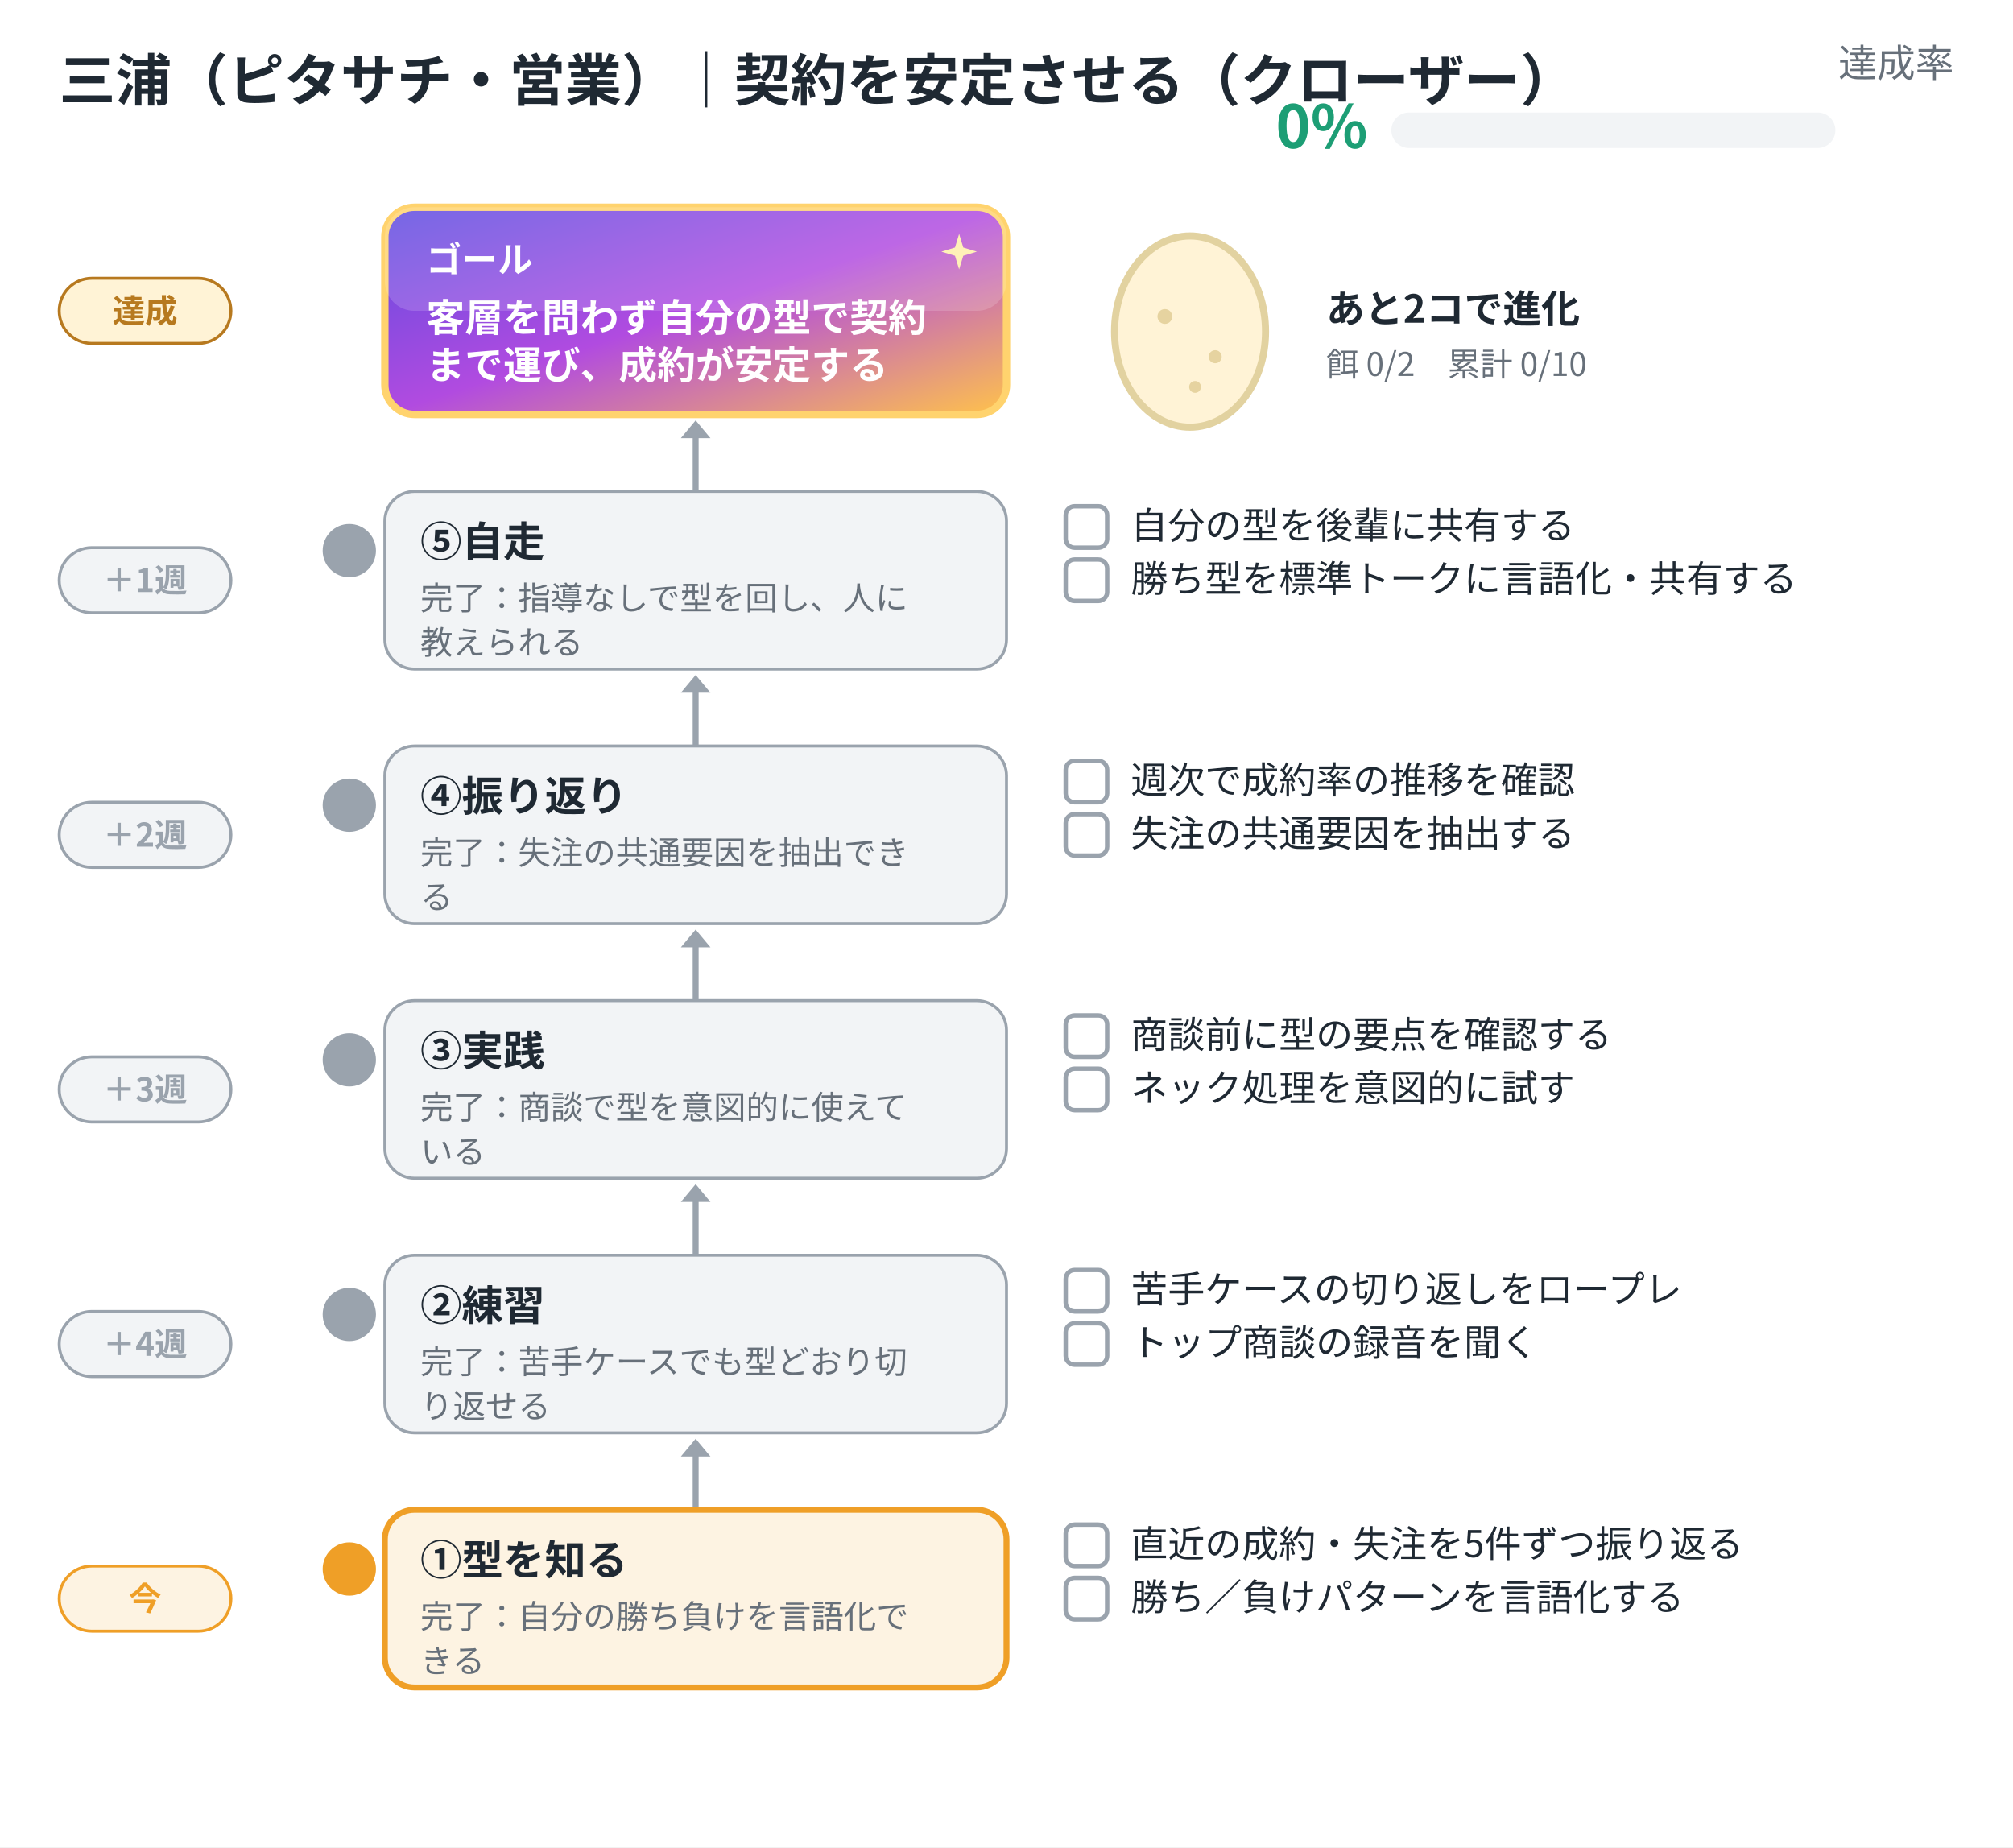
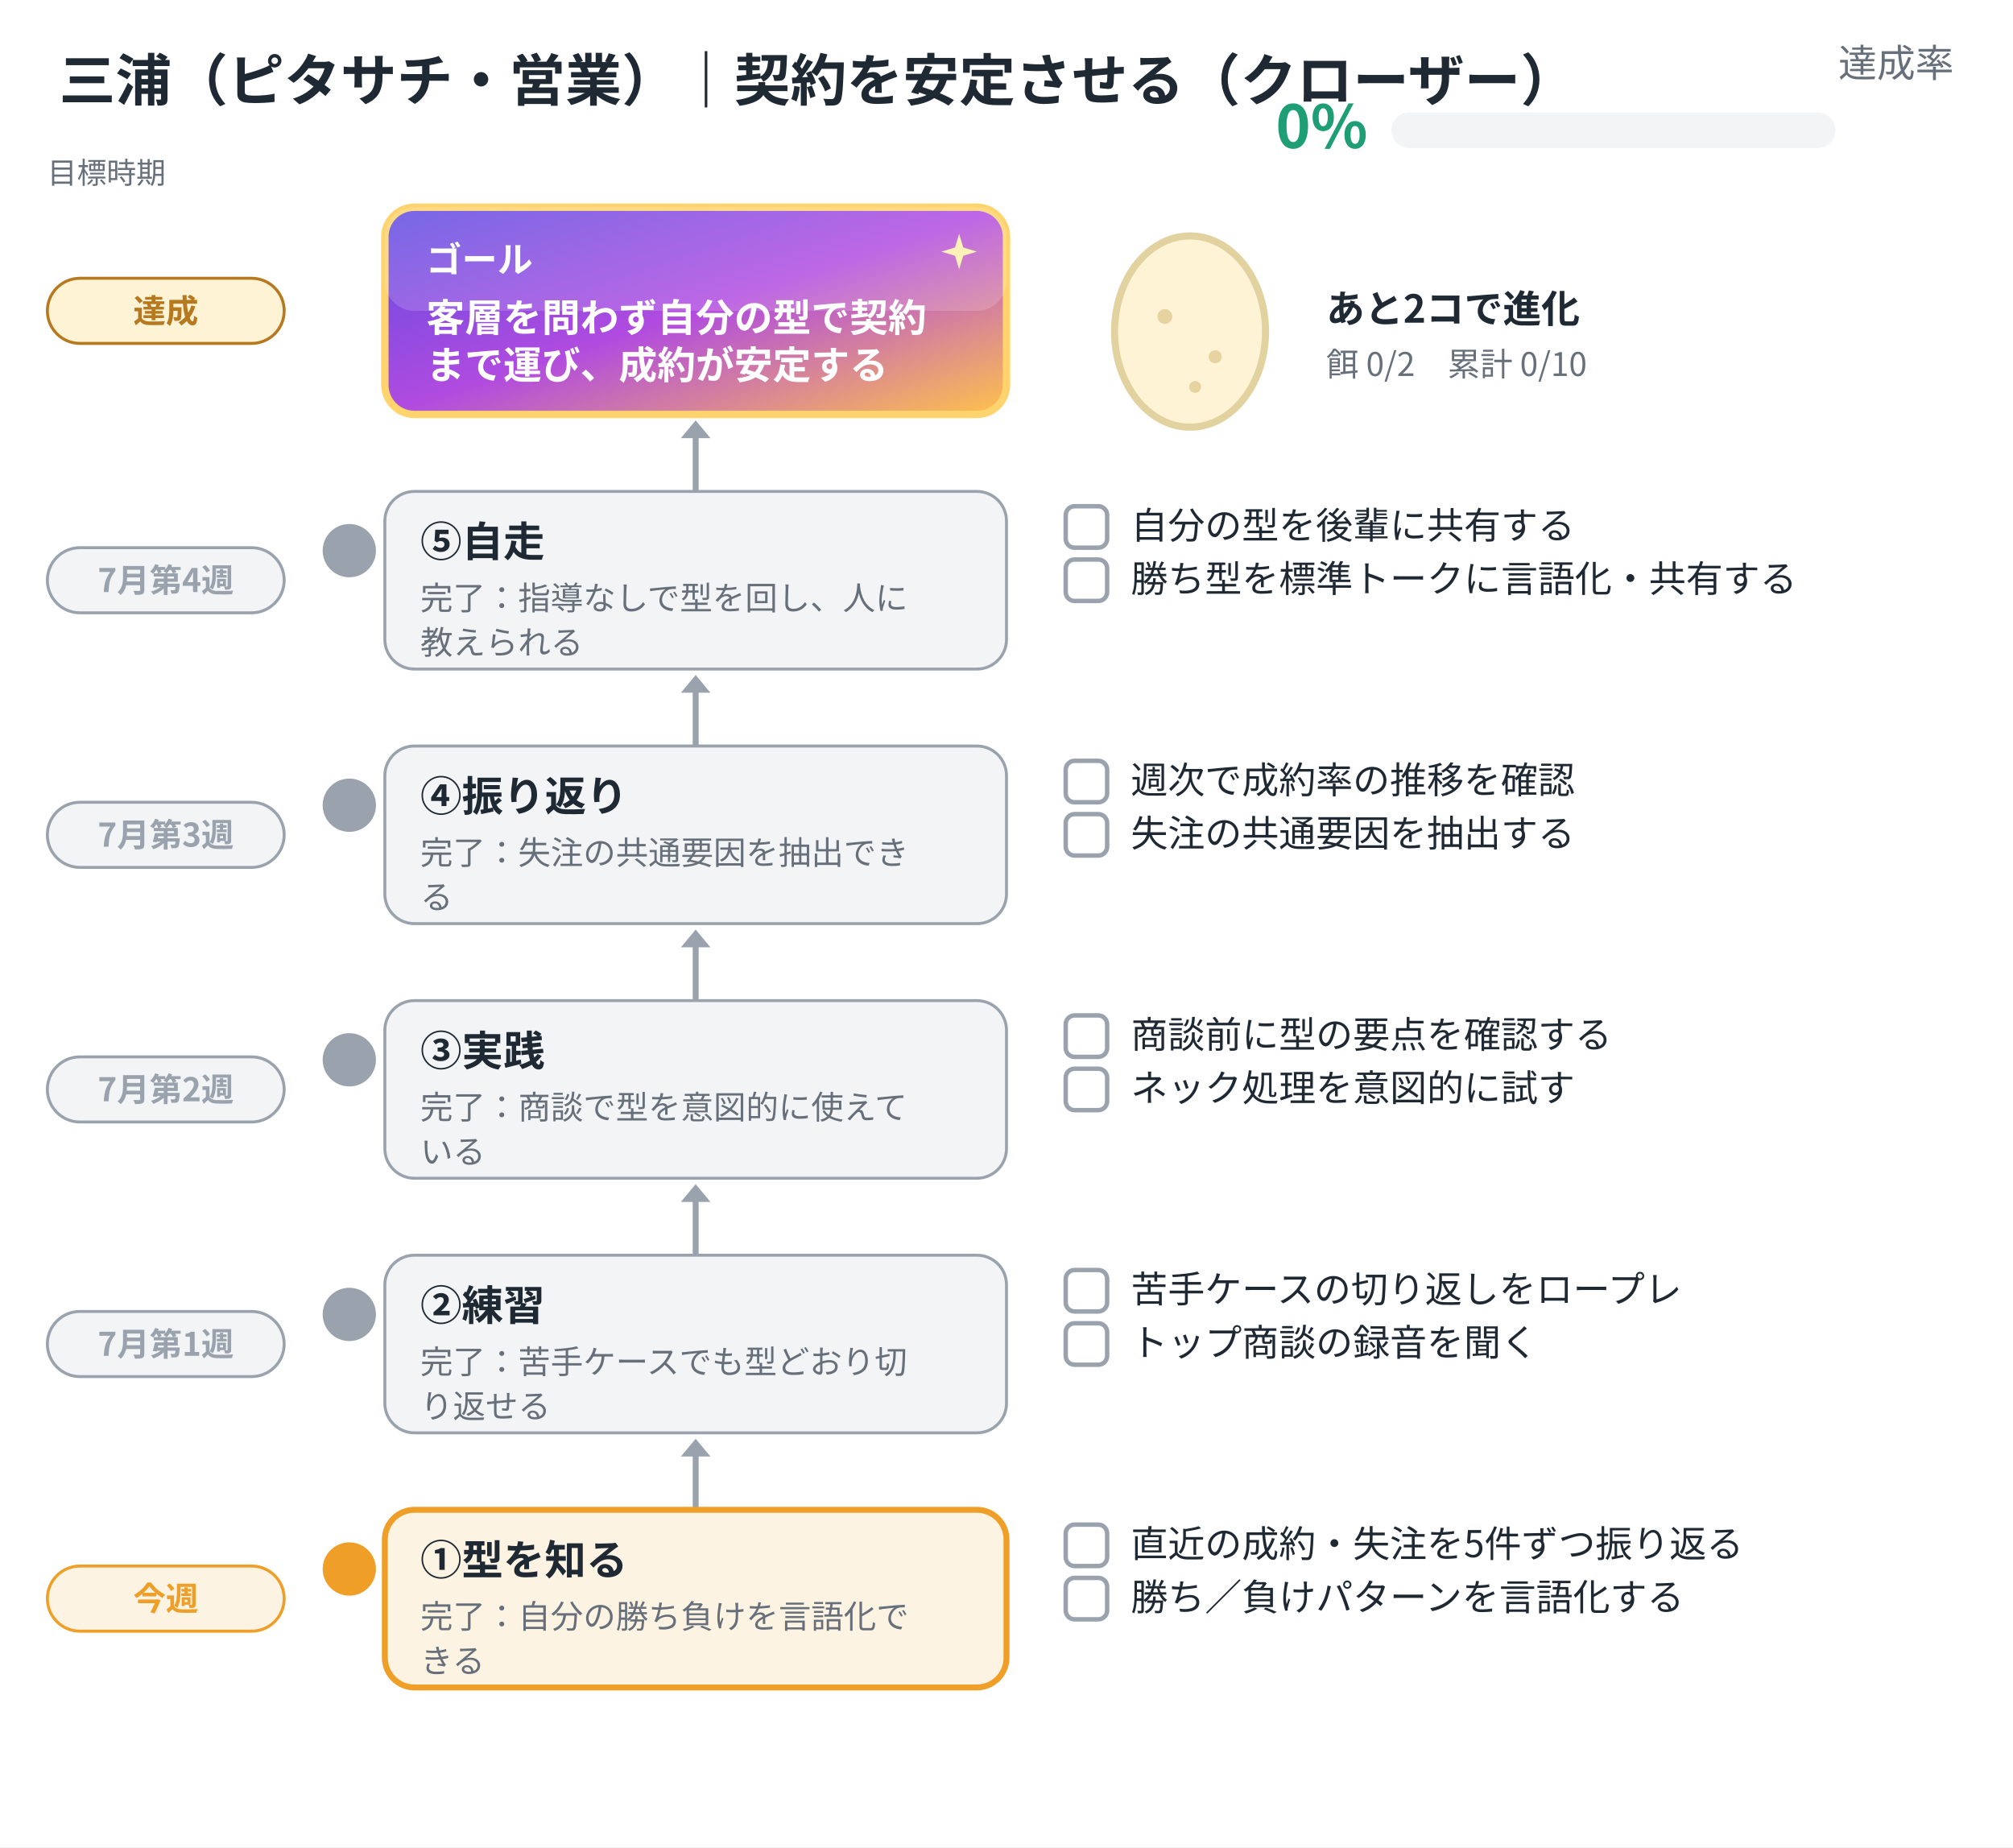
<svg xmlns="http://www.w3.org/2000/svg" viewBox="0 0 680 624" font-family="Hiragino Sans, 'Noto Sans CJK JP', 'Yu Gothic', sans-serif" width="680" height="624">
  <defs>
    <linearGradient id="goalGrad" x1="0" y1="0" x2="1" y2="1">
      <stop offset="0" stop-color="#5B4BE0" />
      <stop offset="0.5" stop-color="#B14BE0" />
      <stop offset="1" stop-color="#FFC24B" />
    </linearGradient>
    <linearGradient id="phx" x1="0" y1="0" x2="0" y2="1">
      <stop offset="0" stop-color="#FFE259" />
      <stop offset="0.5" stop-color="#FF9A00" />
      <stop offset="1" stop-color="#FF3D00" />
    </linearGradient>
    <linearGradient id="phx2" x1="0" y1="0" x2="0" y2="1">
      <stop offset="0" stop-color="#FFF0A0" />
      <stop offset="1" stop-color="#FF7A00" />
    </linearGradient>
    <linearGradient id="hen" x1="0" y1="0" x2="1" y2="1">
      <stop offset="0" stop-color="#37C9B0" />
      <stop offset="0.6" stop-color="#3DA0E8" />
      <stop offset="1" stop-color="#7A5BE0" />
    </linearGradient>
    <linearGradient id="pcock" x1="0" y1="0" x2="0" y2="1">
      <stop offset="0" stop-color="#2BD0C0" />
      <stop offset="0.55" stop-color="#2E8FD0" />
      <stop offset="1" stop-color="#2E4BB0" />
    </linearGradient>
    <linearGradient id="gold" x1="0" y1="0" x2="0" y2="1">
      <stop offset="0" stop-color="#FFF0A8" />
      <stop offset="0.5" stop-color="#F2C230" />
      <stop offset="1" stop-color="#C8901A" />
    </linearGradient>
  </defs>
  <rect x="0" y="0" width="680" height="624" fill="#FFFFFF" />
  <text x="20" y="34" font-size="19" font-weight="700" fill="#1F2933">三浦（ピタサチ・営業）｜契約を安定させる（クローザー）</text>
  <text x="660" y="26" text-anchor="end" font-size="13" fill="#67707A">達成率</text>
  <text x="462" y="50" text-anchor="end" font-size="20" font-weight="700" fill="#1D9E75">0%</text>
  <rect x="470" y="38" width="150" height="12" rx="6" fill="#F2F4F6" />
  <rect x="470" y="38" width="0" height="12" rx="6" fill="#1D9E75" />
  <rect x="130" y="70" width="210" height="70" rx="10" fill="url(#goalGrad)" stroke="#FFD36E" stroke-width="2.5" />
  <rect x="130" y="70" width="210" height="35.0" rx="10" fill="#FFFFFF" opacity="0.16" />
  <text x="144" y="92" font-size="12" font-weight="700" fill="#FFFFFF">ゴール</text>
  <polygon points="324.0,79.0 325.4,83.6 330.0,85.0 325.4,86.4 324.0,91.0 322.6,86.4 318.0,85.0 322.6,83.6" fill="#FFF1B8" />
  <text x="144" y="112" font-size="13" font-weight="600" fill="#FFFFFF">客層を問わず自分の型で契約</text>
  <text x="144" y="128" font-size="13" font-weight="600" fill="#FFFFFF">まで運び、成約が安定する</text>
-   <rect x="20" y="94.0" width="58" height="22" rx="11" fill="#FFF3D6" stroke="#B7791F" stroke-width="1" />
-   <text x="49.0" y="109.0" text-anchor="middle" font-size="11" font-weight="700" fill="#B7791F">達成</text>
+   <rect x="16" y="94.0" width="80" height="22" rx="11" fill="#FFF3D6" stroke="#B7791F" stroke-width="1" />
+   <text x="56.0" y="109.0" text-anchor="middle" font-size="11" font-weight="700" fill="#B7791F">達成</text>
  <ellipse cx="402.0" cy="112.0" rx="25.5" ry="32.3" fill="#FFF3D6" />
  <ellipse cx="402.0" cy="112.0" rx="25.5" ry="32.3" fill="none" stroke="#E2D2A0" stroke-width="2.4" />
  <circle cx="393.5" cy="106.9" r="2.5" fill="#E6D3A0" />
  <circle cx="410.5" cy="120.5" r="2.2" fill="#E6D3A0" />
  <circle cx="403.7" cy="130.7" r="2.0" fill="#E6D3A0" />
  <text x="448" y="109" font-size="13" font-weight="700" fill="#1F2933">あと2コで進化</text>
  <text x="448" y="127" font-size="11" fill="#67707A">餌 0/2　累計 0/10</text>
+   <text x="16" y="62" font-size="10" fill="#67707A">目標時期</text>
  <line x1="235.0" y1="166" x2="235.0" y2="146" stroke="#9AA3AD" stroke-width="2" />
  <path d="M230.0,148 L235.0,142 L240.0,148 Z" fill="#9AA3AD" />
  <rect x="130" y="166" width="210" height="60" rx="10" fill="#F2F4F6" stroke="#9AA3AD" stroke-width="1" />
  <circle cx="118" cy="186" r="9" fill="#9AA3AD" />
  <text x="142" y="188" font-size="14" font-weight="700" fill="#1F2933">⑤自走</text>
  <text x="142" y="206" font-size="11" fill="#67707A">完了：指導なしで型を回し、人に</text>
  <text x="142" y="221" font-size="11" fill="#67707A">教えられる</text>
-   <rect x="20" y="185.0" width="58" height="22" rx="11" fill="#F2F4F6" stroke="#9AA3AD" stroke-width="1" />
-   <text x="49.0" y="200.0" text-anchor="middle" font-size="11" font-weight="700" fill="#9AA3AD">＋1週</text>
+   <rect x="16" y="185.0" width="80" height="22" rx="11" fill="#F2F4F6" stroke="#9AA3AD" stroke-width="1" />
+   <text x="56.0" y="200.0" text-anchor="middle" font-size="11" font-weight="700" fill="#9AA3AD">7月第4週</text>
  <rect x="360" y="171" width="14" height="14" rx="3" fill="#fff" stroke="#9AA3AD" stroke-width="1.5" />
  <text x="382" y="182" font-size="12.5" fill="#1F2933">自分の型を後輩に共有する</text>
  <rect x="360" y="189" width="14" height="14" rx="3" fill="#fff" stroke="#9AA3AD" stroke-width="1.5" />
  <text x="382" y="200" font-size="12.5" fill="#1F2933">勝ち型を標準トークに言語化・共有する</text>
  <line x1="235.0" y1="252" x2="235.0" y2="232" stroke="#9AA3AD" stroke-width="2" />
  <path d="M230.0,234 L235.0,228 L240.0,234 Z" fill="#9AA3AD" />
  <rect x="130" y="252" width="210" height="60" rx="10" fill="#F2F4F6" stroke="#9AA3AD" stroke-width="1" />
  <circle cx="118" cy="272" r="9" fill="#9AA3AD" />
  <text x="142" y="274" font-size="14" font-weight="700" fill="#1F2933">④振り返り</text>
  <text x="142" y="292" font-size="11" fill="#67707A">完了：失注の共通要因を抽出でき</text>
  <text x="142" y="307" font-size="11" fill="#67707A">る</text>
-   <rect x="20" y="271.0" width="58" height="22" rx="11" fill="#F2F4F6" stroke="#9AA3AD" stroke-width="1" />
-   <text x="49.0" y="286.0" text-anchor="middle" font-size="11" font-weight="700" fill="#9AA3AD">＋2週</text>
+   <rect x="16" y="271.0" width="80" height="22" rx="11" fill="#F2F4F6" stroke="#9AA3AD" stroke-width="1" />
+   <text x="56.0" y="286.0" text-anchor="middle" font-size="11" font-weight="700" fill="#9AA3AD">7月第3週</text>
  <rect x="360" y="257" width="14" height="14" rx="3" fill="#fff" stroke="#9AA3AD" stroke-width="1.5" />
  <text x="382" y="268" font-size="12.5" fill="#1F2933">週次で成約率の推移を確認</text>
  <rect x="360" y="275" width="14" height="14" rx="3" fill="#fff" stroke="#9AA3AD" stroke-width="1.5" />
  <text x="382" y="286" font-size="12.5" fill="#1F2933">失注の共通要因を抽出する</text>
  <line x1="235.0" y1="338" x2="235.0" y2="318" stroke="#9AA3AD" stroke-width="2" />
  <path d="M230.0,320 L235.0,314 L240.0,320 Z" fill="#9AA3AD" />
  <rect x="130" y="338" width="210" height="60" rx="10" fill="#F2F4F6" stroke="#9AA3AD" stroke-width="1" />
  <circle cx="118" cy="358" r="9" fill="#9AA3AD" />
  <text x="142" y="360" font-size="14" font-weight="700" fill="#1F2933">③実践</text>
  <text x="142" y="378" font-size="11" fill="#67707A">完了：商談で型を意図的に使えて</text>
  <text x="142" y="393" font-size="11" fill="#67707A">いる</text>
-   <rect x="20" y="357.0" width="58" height="22" rx="11" fill="#F2F4F6" stroke="#9AA3AD" stroke-width="1" />
-   <text x="49.0" y="372.0" text-anchor="middle" font-size="11" font-weight="700" fill="#9AA3AD">＋3週</text>
+   <rect x="16" y="357.0" width="80" height="22" rx="11" fill="#F2F4F6" stroke="#9AA3AD" stroke-width="1" />
+   <text x="56.0" y="372.0" text-anchor="middle" font-size="11" font-weight="700" fill="#9AA3AD">7月第2週</text>
  <rect x="360" y="343" width="14" height="14" rx="3" fill="#fff" stroke="#9AA3AD" stroke-width="1.5" />
  <text x="382" y="354" font-size="12.5" fill="#1F2933">商談前に型の要点を確認する</text>
  <rect x="360" y="361" width="14" height="14" rx="3" fill="#fff" stroke="#9AA3AD" stroke-width="1.5" />
  <text x="382" y="372" font-size="12.5" fill="#1F2933">ネック処理を意図的に試す</text>
  <line x1="235.0" y1="424" x2="235.0" y2="404" stroke="#9AA3AD" stroke-width="2" />
  <path d="M230.0,406 L235.0,400 L240.0,406 Z" fill="#9AA3AD" />
  <rect x="130" y="424" width="210" height="60" rx="10" fill="#F2F4F6" stroke="#9AA3AD" stroke-width="1" />
  <circle cx="118" cy="444" r="9" fill="#9AA3AD" />
  <text x="142" y="446" font-size="14" font-weight="700" fill="#1F2933">②練習</text>
  <text x="142" y="464" font-size="11" fill="#67707A">完了：苦手ケースでも型どおり切</text>
  <text x="142" y="479" font-size="11" fill="#67707A">り返せる</text>
-   <rect x="20" y="443.0" width="58" height="22" rx="11" fill="#F2F4F6" stroke="#9AA3AD" stroke-width="1" />
-   <text x="49.0" y="458.0" text-anchor="middle" font-size="11" font-weight="700" fill="#9AA3AD">＋4週</text>
+   <rect x="16" y="443.0" width="80" height="22" rx="11" fill="#F2F4F6" stroke="#9AA3AD" stroke-width="1" />
+   <text x="56.0" y="458.0" text-anchor="middle" font-size="11" font-weight="700" fill="#9AA3AD">7月第1週</text>
  <rect x="360" y="429" width="14" height="14" rx="3" fill="#fff" stroke="#9AA3AD" stroke-width="1.5" />
  <text x="382" y="440" font-size="12.5" fill="#1F2933">苦手ケースの切り返しをロープレ</text>
  <rect x="360" y="447" width="14" height="14" rx="3" fill="#fff" stroke="#9AA3AD" stroke-width="1.5" />
  <text x="382" y="458" font-size="12.5" fill="#1F2933">トップ商談の録音を聞く</text>
  <line x1="235.0" y1="510" x2="235.0" y2="490" stroke="#9AA3AD" stroke-width="2" />
  <path d="M230.0,492 L235.0,486 L240.0,492 Z" fill="#9AA3AD" />
  <rect x="130" y="510" width="210" height="60" rx="10" fill="#FDF3E2" stroke="#EF9F27" stroke-width="2" />
  <circle cx="118" cy="530" r="9" fill="#EF9F27" />
  <text x="142" y="532" font-size="14" font-weight="700" fill="#1F2933">①型を知る</text>
  <text x="142" y="550" font-size="11" fill="#67707A">完了：自分の勝ち負けを言語化で</text>
  <text x="142" y="565" font-size="11" fill="#67707A">きる</text>
-   <rect x="20" y="529.0" width="58" height="22" rx="11" fill="#FDF3E2" stroke="#EF9F27" stroke-width="1" />
-   <text x="49.0" y="544.0" text-anchor="middle" font-size="11" font-weight="700" fill="#EF9F27">今</text>
+   <rect x="16" y="529.0" width="80" height="22" rx="11" fill="#FDF3E2" stroke="#EF9F27" stroke-width="1" />
+   <text x="56.0" y="544.0" text-anchor="middle" font-size="11" font-weight="700" fill="#EF9F27">今週</text>
  <rect x="360" y="515" width="14" height="14" rx="3" fill="#fff" stroke="#9AA3AD" stroke-width="1.5" />
  <text x="382" y="526" font-size="12.5" fill="#1F2933">直近の成約・失注を5件ずつ振り返る</text>
  <rect x="360" y="533" width="14" height="14" rx="3" fill="#fff" stroke="#9AA3AD" stroke-width="1.5" />
  <text x="382" y="544" font-size="12.5" fill="#1F2933">勝ち／負けパターンを言語化する</text>
</svg>
